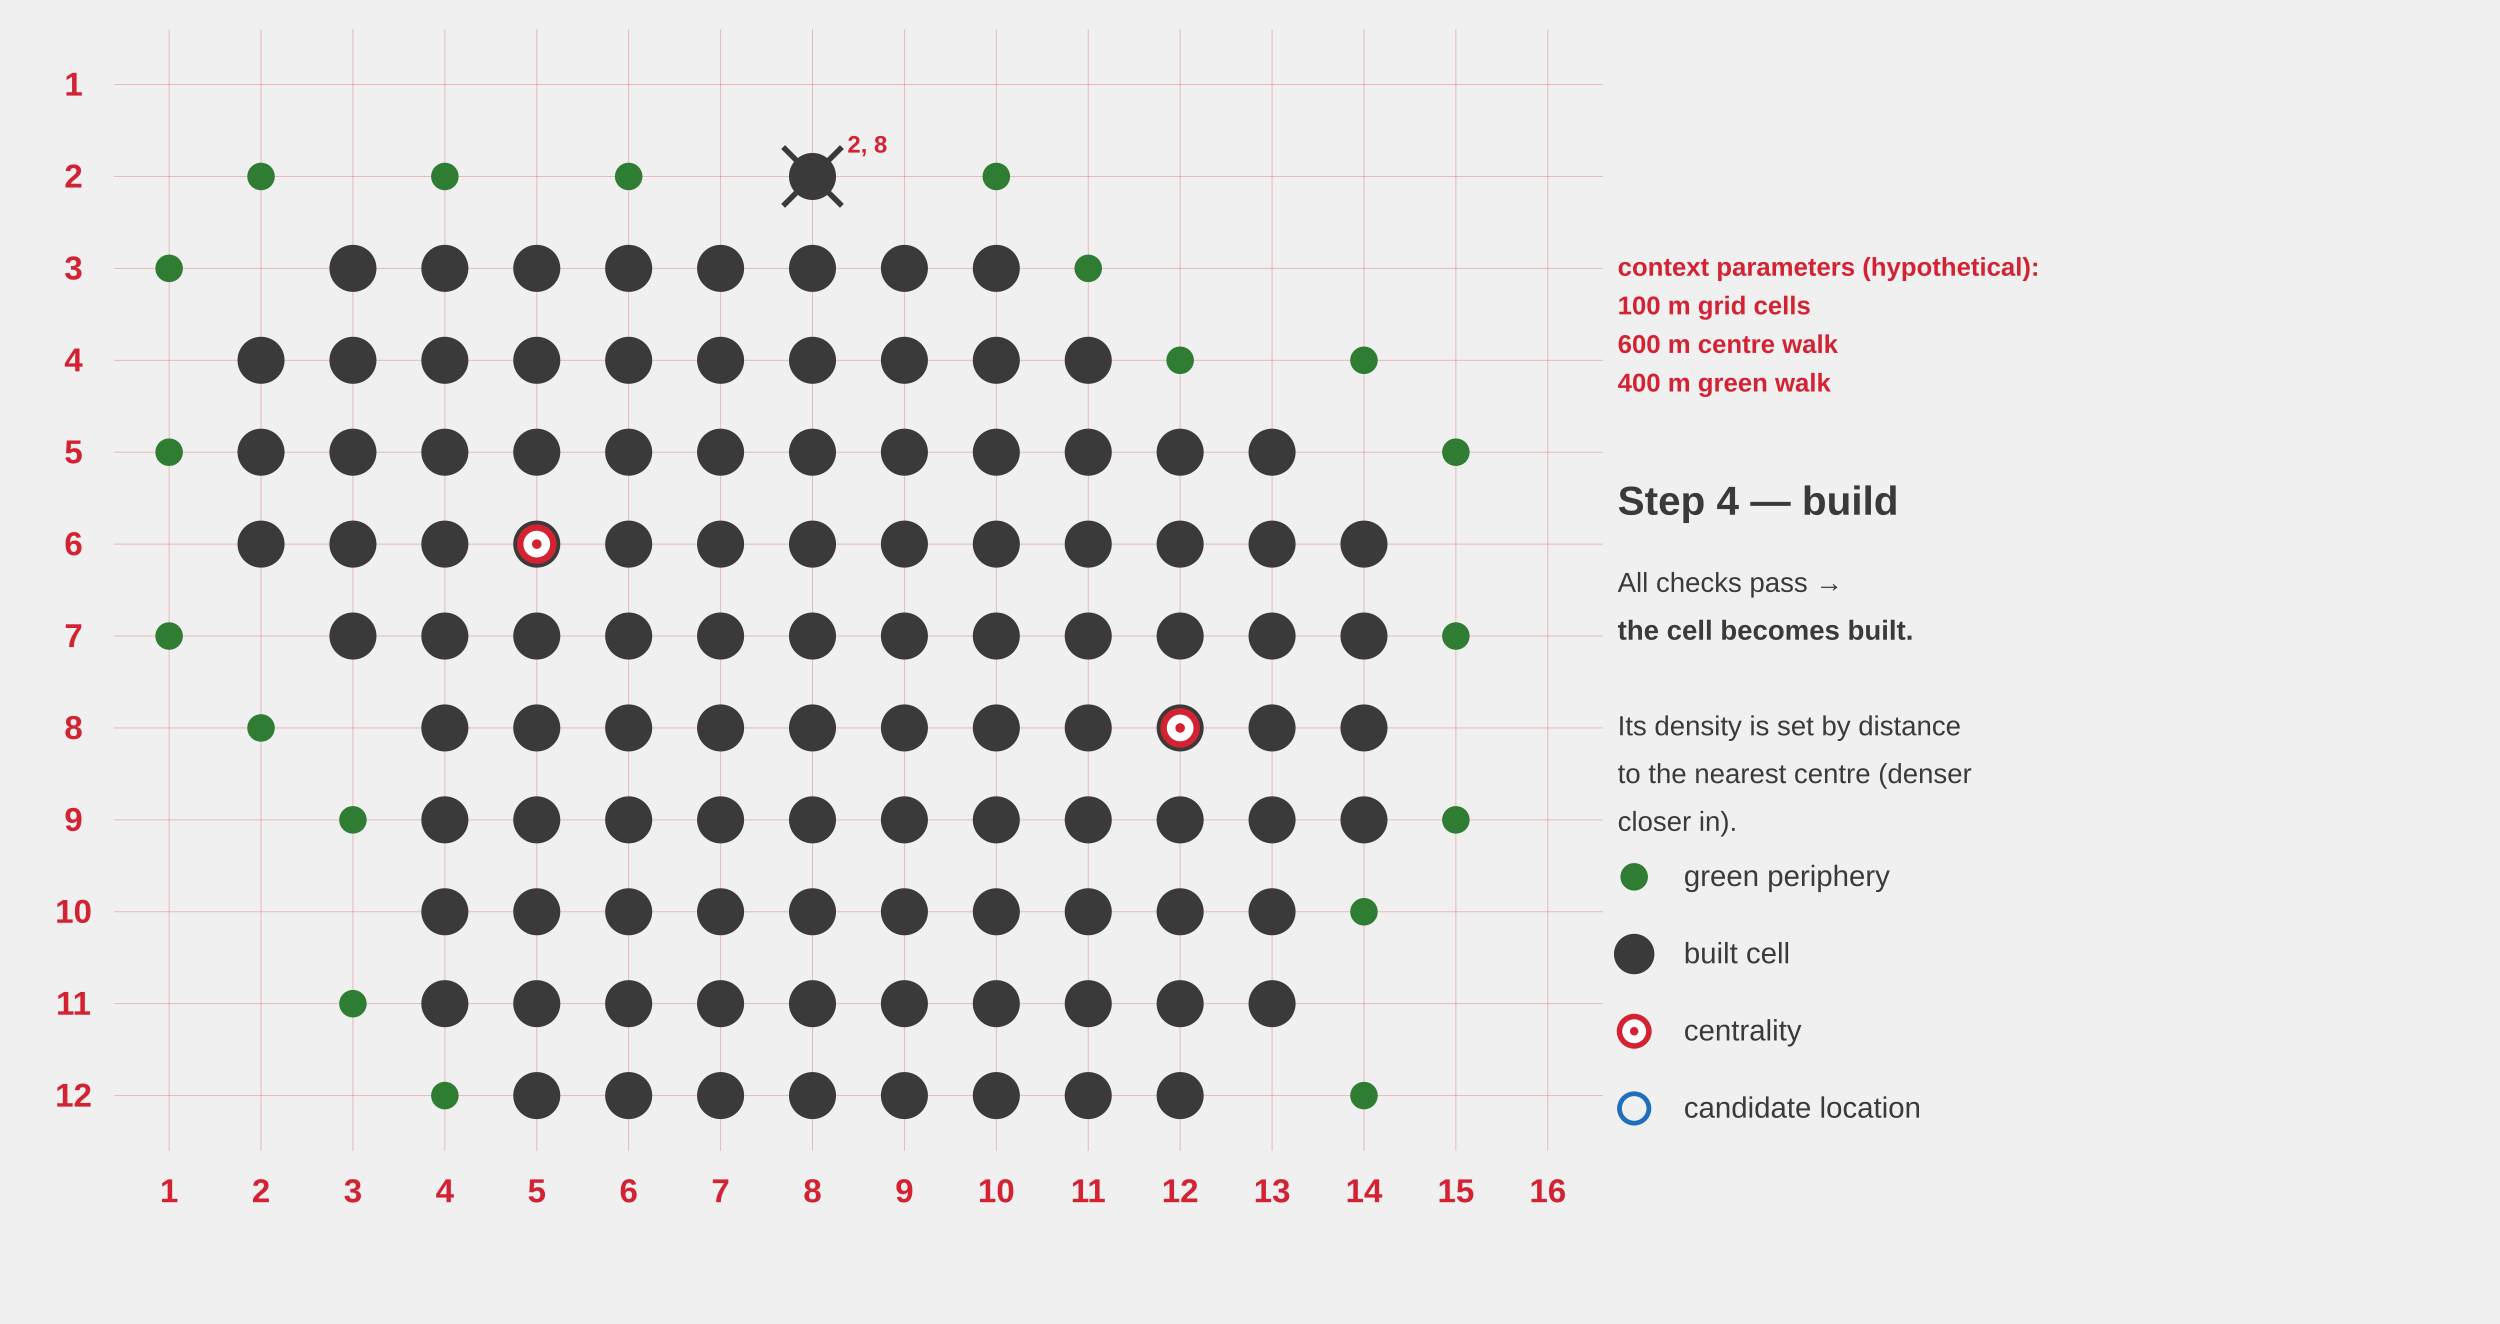
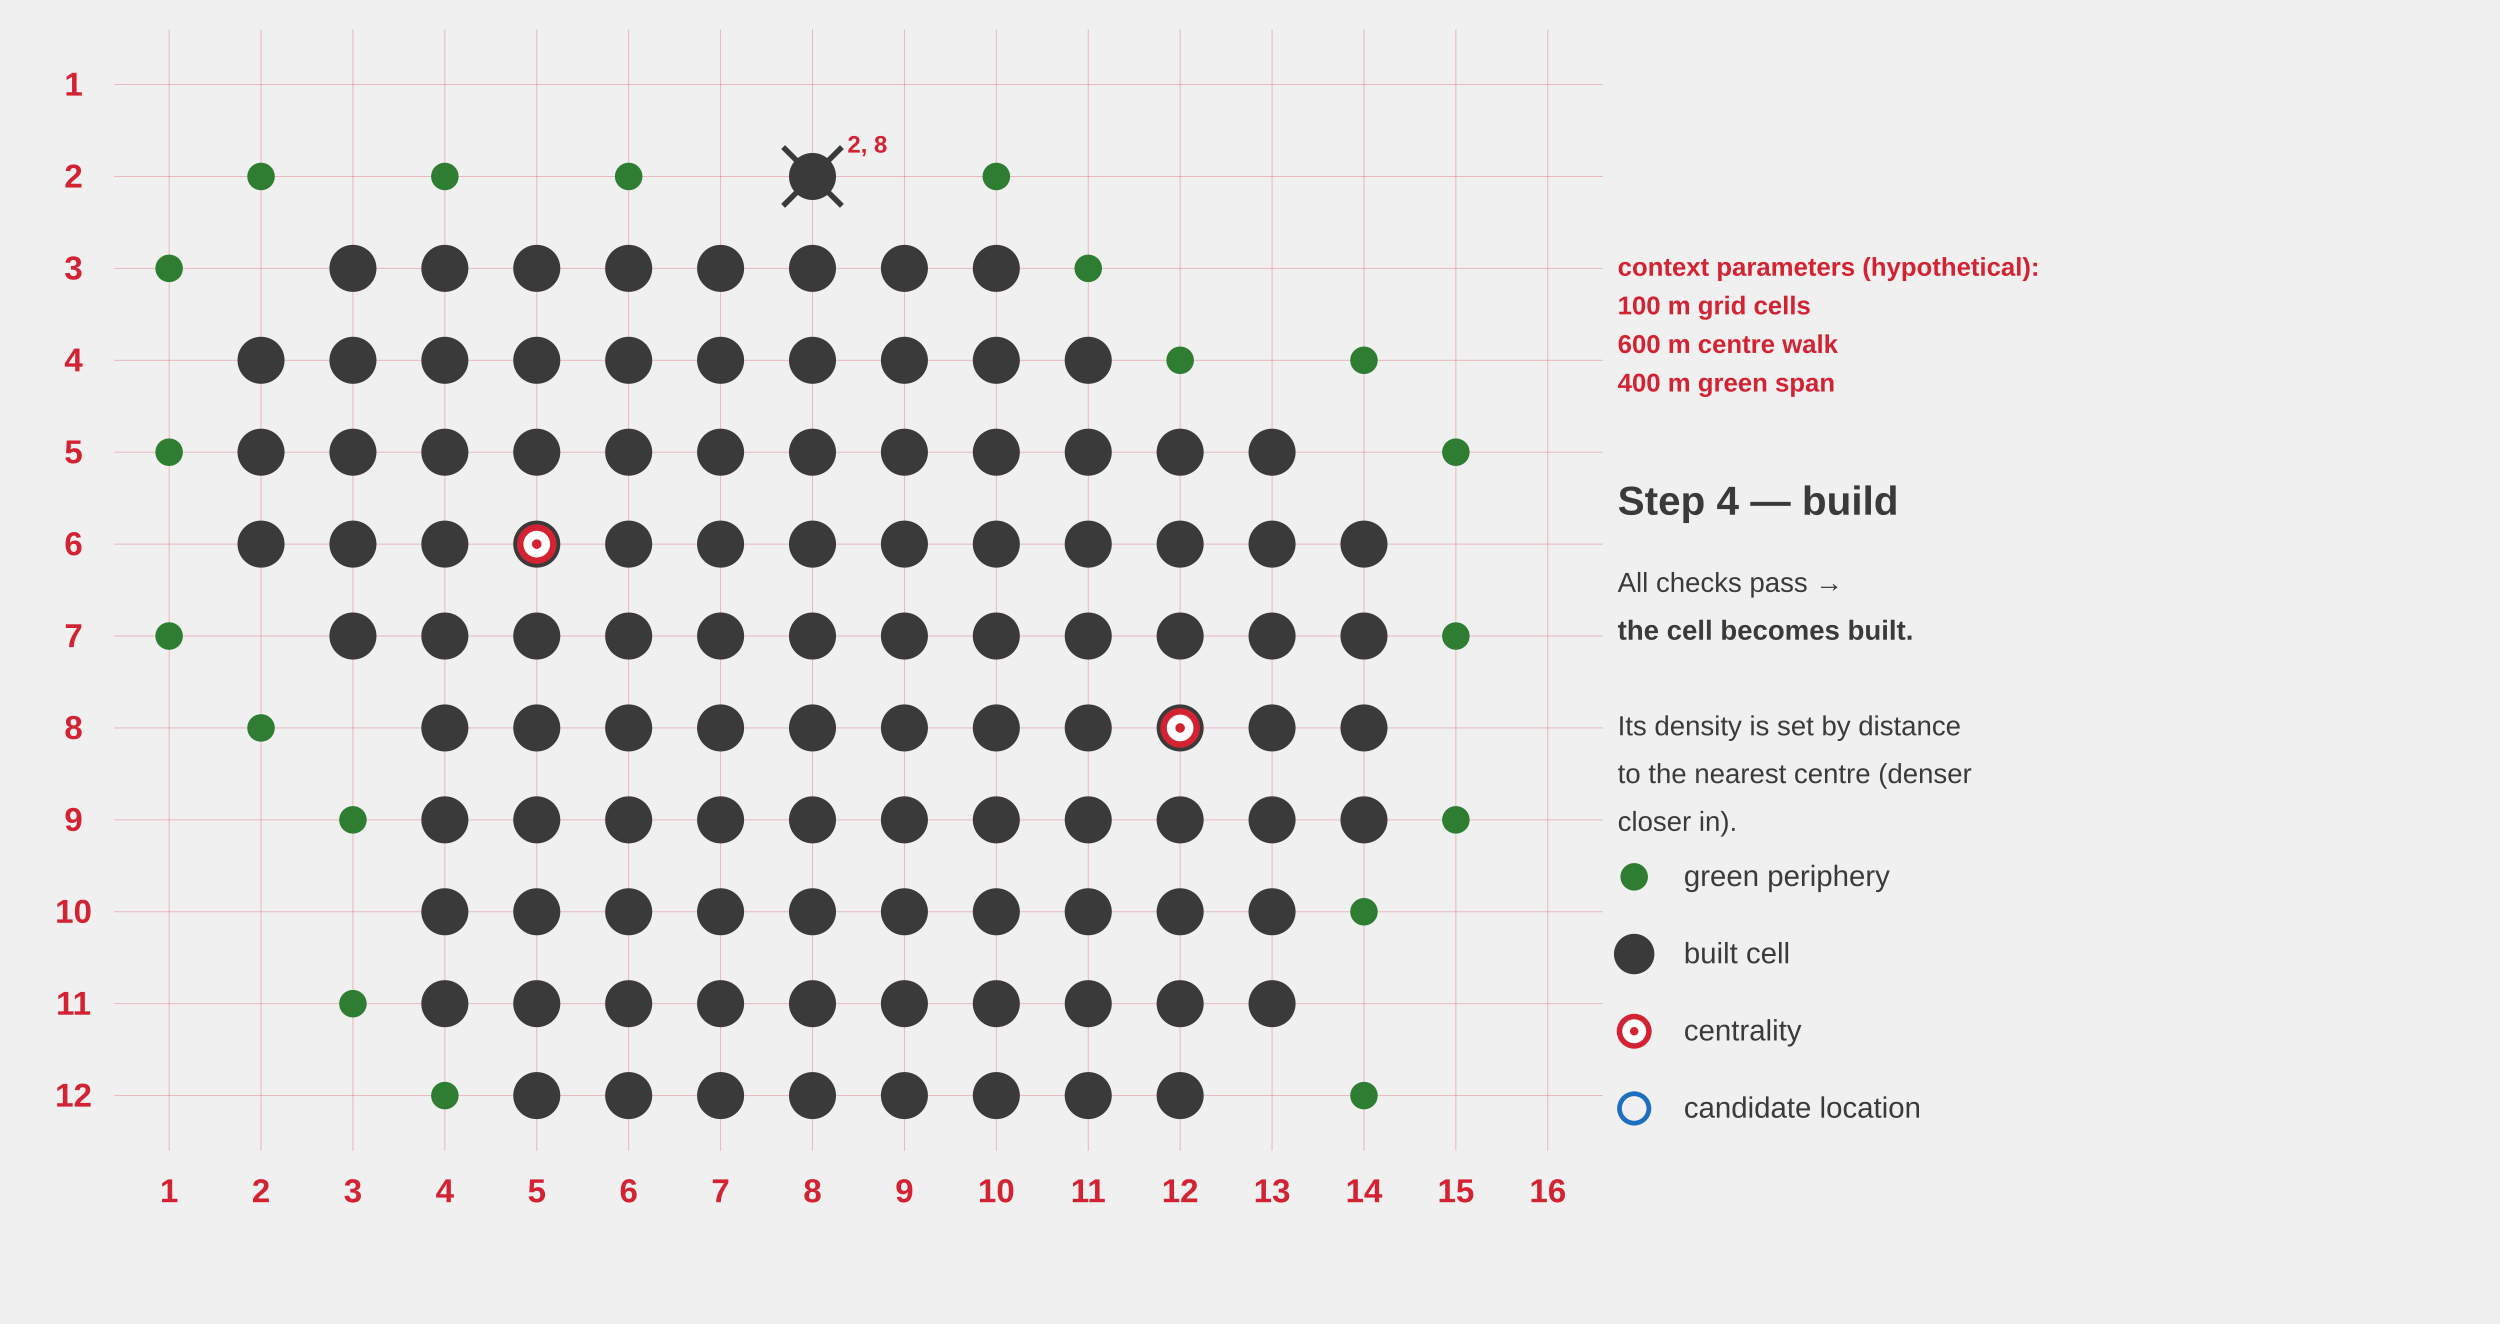
<svg xmlns="http://www.w3.org/2000/svg" viewBox="0 0 1360 720" font-family="Arial, sans-serif">
  <line x1="92.0" y1="16.0" x2="92.0" y2="626.0" stroke="#D32333" stroke-width="0.5" opacity="0.3" />
  <line x1="142.0" y1="16.0" x2="142.0" y2="626.0" stroke="#D32333" stroke-width="0.5" opacity="0.3" />
  <line x1="192.0" y1="16.0" x2="192.0" y2="626.0" stroke="#D32333" stroke-width="0.5" opacity="0.3" />
  <line x1="242.0" y1="16.0" x2="242.0" y2="626.0" stroke="#D32333" stroke-width="0.5" opacity="0.3" />
  <line x1="292.0" y1="16.0" x2="292.0" y2="626.0" stroke="#D32333" stroke-width="0.5" opacity="0.3" />
  <line x1="342.0" y1="16.0" x2="342.0" y2="626.0" stroke="#D32333" stroke-width="0.5" opacity="0.3" />
  <line x1="392.0" y1="16.0" x2="392.0" y2="626.0" stroke="#D32333" stroke-width="0.5" opacity="0.3" />
  <line x1="442.0" y1="16.0" x2="442.0" y2="626.0" stroke="#D32333" stroke-width="0.5" opacity="0.3" />
  <line x1="492.0" y1="16.0" x2="492.0" y2="626.0" stroke="#D32333" stroke-width="0.5" opacity="0.3" />
  <line x1="542.0" y1="16.0" x2="542.0" y2="626.0" stroke="#D32333" stroke-width="0.5" opacity="0.3" />
  <line x1="592.0" y1="16.0" x2="592.0" y2="626.0" stroke="#D32333" stroke-width="0.5" opacity="0.3" />
  <line x1="642.0" y1="16.0" x2="642.0" y2="626.0" stroke="#D32333" stroke-width="0.5" opacity="0.3" />
  <line x1="692.0" y1="16.0" x2="692.0" y2="626.0" stroke="#D32333" stroke-width="0.5" opacity="0.3" />
  <line x1="742.0" y1="16.0" x2="742.0" y2="626.0" stroke="#D32333" stroke-width="0.5" opacity="0.3" />
  <line x1="792.0" y1="16.0" x2="792.0" y2="626.0" stroke="#D32333" stroke-width="0.5" opacity="0.3" />
  <line x1="842.0" y1="16.0" x2="842.0" y2="626.0" stroke="#D32333" stroke-width="0.5" opacity="0.3" />
  <line x1="62.0" y1="46.0" x2="872.0" y2="46.0" stroke="#D32333" stroke-width="0.5" opacity="0.3" />
  <line x1="62.0" y1="96.0" x2="872.0" y2="96.0" stroke="#D32333" stroke-width="0.5" opacity="0.3" />
  <line x1="62.0" y1="146.0" x2="872.0" y2="146.0" stroke="#D32333" stroke-width="0.5" opacity="0.3" />
  <line x1="62.0" y1="196.0" x2="872.0" y2="196.0" stroke="#D32333" stroke-width="0.5" opacity="0.3" />
  <line x1="62.0" y1="246.0" x2="872.0" y2="246.0" stroke="#D32333" stroke-width="0.5" opacity="0.3" />
  <line x1="62.0" y1="296.0" x2="872.0" y2="296.0" stroke="#D32333" stroke-width="0.5" opacity="0.3" />
  <line x1="62.0" y1="346.0" x2="872.0" y2="346.0" stroke="#D32333" stroke-width="0.5" opacity="0.3" />
  <line x1="62.0" y1="396.0" x2="872.0" y2="396.0" stroke="#D32333" stroke-width="0.5" opacity="0.3" />
  <line x1="62.0" y1="446.0" x2="872.0" y2="446.0" stroke="#D32333" stroke-width="0.5" opacity="0.3" />
  <line x1="62.0" y1="496.0" x2="872.0" y2="496.0" stroke="#D32333" stroke-width="0.5" opacity="0.3" />
  <line x1="62.0" y1="546.0" x2="872.0" y2="546.0" stroke="#D32333" stroke-width="0.5" opacity="0.3" />
  <line x1="62.0" y1="596.0" x2="872.0" y2="596.0" stroke="#D32333" stroke-width="0.5" opacity="0.3" />
  <text x="92.0" y="654.0" fill="#D32333" font-weight="800" font-size="18" text-anchor="middle">1</text>
  <text x="142.0" y="654.0" fill="#D32333" font-weight="800" font-size="18" text-anchor="middle">2</text>
  <text x="192.0" y="654.0" fill="#D32333" font-weight="800" font-size="18" text-anchor="middle">3</text>
  <text x="242.0" y="654.0" fill="#D32333" font-weight="800" font-size="18" text-anchor="middle">4</text>
  <text x="292.0" y="654.0" fill="#D32333" font-weight="800" font-size="18" text-anchor="middle">5</text>
  <text x="342.0" y="654.0" fill="#D32333" font-weight="800" font-size="18" text-anchor="middle">6</text>
  <text x="392.0" y="654.0" fill="#D32333" font-weight="800" font-size="18" text-anchor="middle">7</text>
  <text x="442.0" y="654.0" fill="#D32333" font-weight="800" font-size="18" text-anchor="middle">8</text>
  <text x="492.0" y="654.0" fill="#D32333" font-weight="800" font-size="18" text-anchor="middle">9</text>
  <text x="542.0" y="654.0" fill="#D32333" font-weight="800" font-size="18" text-anchor="middle">10</text>
  <text x="592.0" y="654.0" fill="#D32333" font-weight="800" font-size="18" text-anchor="middle">11</text>
  <text x="642.0" y="654.0" fill="#D32333" font-weight="800" font-size="18" text-anchor="middle">12</text>
  <text x="692.0" y="654.0" fill="#D32333" font-weight="800" font-size="18" text-anchor="middle">13</text>
  <text x="742.0" y="654.0" fill="#D32333" font-weight="800" font-size="18" text-anchor="middle">14</text>
  <text x="792.0" y="654.0" fill="#D32333" font-weight="800" font-size="18" text-anchor="middle">15</text>
  <text x="842.0" y="654.0" fill="#D32333" font-weight="800" font-size="18" text-anchor="middle">16</text>
  <text x="40.0" y="52.0" fill="#D32333" font-weight="800" font-size="18" text-anchor="middle">1</text>
  <text x="40.0" y="102.0" fill="#D32333" font-weight="800" font-size="18" text-anchor="middle">2</text>
  <text x="40.0" y="152.0" fill="#D32333" font-weight="800" font-size="18" text-anchor="middle">3</text>
  <text x="40.0" y="202.0" fill="#D32333" font-weight="800" font-size="18" text-anchor="middle">4</text>
  <text x="40.0" y="252.0" fill="#D32333" font-weight="800" font-size="18" text-anchor="middle">5</text>
  <text x="40.0" y="302.0" fill="#D32333" font-weight="800" font-size="18" text-anchor="middle">6</text>
  <text x="40.0" y="352.0" fill="#D32333" font-weight="800" font-size="18" text-anchor="middle">7</text>
  <text x="40.0" y="402.0" fill="#D32333" font-weight="800" font-size="18" text-anchor="middle">8</text>
  <text x="40.0" y="452.0" fill="#D32333" font-weight="800" font-size="18" text-anchor="middle">9</text>
  <text x="40.0" y="502.0" fill="#D32333" font-weight="800" font-size="18" text-anchor="middle">10</text>
  <text x="40.0" y="552.0" fill="#D32333" font-weight="800" font-size="18" text-anchor="middle">11</text>
  <text x="40.0" y="602.0" fill="#D32333" font-weight="800" font-size="18" text-anchor="middle">12</text>
  <circle cx="142.0" cy="96.0" r="7.5" fill="#2f7d33" />
  <circle cx="242.0" cy="96.0" r="7.5" fill="#2f7d33" />
  <circle cx="342.0" cy="96.0" r="7.5" fill="#2f7d33" />
  <circle cx="442.0" cy="96.0" r="12.8" fill="#3a3a3a" />
  <circle cx="542.0" cy="96.0" r="7.5" fill="#2f7d33" />
  <circle cx="92.0" cy="146.0" r="7.5" fill="#2f7d33" />
  <circle cx="192.0" cy="146.0" r="12.8" fill="#3a3a3a" />
  <circle cx="242.0" cy="146.0" r="12.8" fill="#3a3a3a" />
  <circle cx="292.0" cy="146.0" r="12.8" fill="#3a3a3a" />
  <circle cx="342.0" cy="146.0" r="12.8" fill="#3a3a3a" />
  <circle cx="392.0" cy="146.0" r="12.8" fill="#3a3a3a" />
  <circle cx="442.0" cy="146.0" r="12.8" fill="#3a3a3a" />
  <circle cx="492.0" cy="146.0" r="12.8" fill="#3a3a3a" />
  <circle cx="542.0" cy="146.0" r="12.8" fill="#3a3a3a" />
  <circle cx="592.0" cy="146.0" r="7.5" fill="#2f7d33" />
  <circle cx="142.0" cy="196.0" r="12.8" fill="#3a3a3a" />
  <circle cx="192.0" cy="196.0" r="12.8" fill="#3a3a3a" />
  <circle cx="242.0" cy="196.0" r="12.8" fill="#3a3a3a" />
  <circle cx="292.0" cy="196.0" r="12.8" fill="#3a3a3a" />
  <circle cx="342.0" cy="196.0" r="12.8" fill="#3a3a3a" />
  <circle cx="392.0" cy="196.0" r="12.8" fill="#3a3a3a" />
  <circle cx="442.0" cy="196.0" r="12.8" fill="#3a3a3a" />
  <circle cx="492.0" cy="196.0" r="12.8" fill="#3a3a3a" />
  <circle cx="542.0" cy="196.0" r="12.8" fill="#3a3a3a" />
  <circle cx="592.0" cy="196.0" r="12.8" fill="#3a3a3a" />
  <circle cx="642.0" cy="196.0" r="7.5" fill="#2f7d33" />
  <circle cx="742.0" cy="196.0" r="7.5" fill="#2f7d33" />
  <circle cx="92.0" cy="246.0" r="7.5" fill="#2f7d33" />
  <circle cx="142.0" cy="246.0" r="12.8" fill="#3a3a3a" />
  <circle cx="192.0" cy="246.0" r="12.8" fill="#3a3a3a" />
  <circle cx="242.0" cy="246.0" r="12.8" fill="#3a3a3a" />
  <circle cx="292.0" cy="246.0" r="12.8" fill="#3a3a3a" />
  <circle cx="342.0" cy="246.0" r="12.8" fill="#3a3a3a" />
  <circle cx="392.0" cy="246.0" r="12.8" fill="#3a3a3a" />
  <circle cx="442.0" cy="246.0" r="12.8" fill="#3a3a3a" />
  <circle cx="492.0" cy="246.0" r="12.8" fill="#3a3a3a" />
  <circle cx="542.0" cy="246.0" r="12.8" fill="#3a3a3a" />
  <circle cx="592.0" cy="246.0" r="12.8" fill="#3a3a3a" />
  <circle cx="642.0" cy="246.0" r="12.8" fill="#3a3a3a" />
  <circle cx="692.0" cy="246.0" r="12.8" fill="#3a3a3a" />
  <circle cx="792.0" cy="246.0" r="7.5" fill="#2f7d33" />
  <circle cx="142.0" cy="296.0" r="12.8" fill="#3a3a3a" />
  <circle cx="192.0" cy="296.0" r="12.8" fill="#3a3a3a" />
  <circle cx="242.0" cy="296.0" r="12.8" fill="#3a3a3a" />
  <circle cx="292.0" cy="296.0" r="12.8" fill="#3a3a3a" />
  <circle cx="342.0" cy="296.0" r="12.8" fill="#3a3a3a" />
  <circle cx="392.0" cy="296.0" r="12.8" fill="#3a3a3a" />
  <circle cx="442.0" cy="296.0" r="12.8" fill="#3a3a3a" />
  <circle cx="492.0" cy="296.0" r="12.8" fill="#3a3a3a" />
  <circle cx="542.0" cy="296.0" r="12.8" fill="#3a3a3a" />
  <circle cx="592.0" cy="296.0" r="12.8" fill="#3a3a3a" />
  <circle cx="642.0" cy="296.0" r="12.8" fill="#3a3a3a" />
  <circle cx="692.0" cy="296.0" r="12.8" fill="#3a3a3a" />
  <circle cx="742.0" cy="296.0" r="12.8" fill="#3a3a3a" />
  <circle cx="92.0" cy="346.0" r="7.5" fill="#2f7d33" />
  <circle cx="192.0" cy="346.0" r="12.8" fill="#3a3a3a" />
  <circle cx="242.0" cy="346.0" r="12.8" fill="#3a3a3a" />
  <circle cx="292.0" cy="346.0" r="12.8" fill="#3a3a3a" />
  <circle cx="342.0" cy="346.0" r="12.8" fill="#3a3a3a" />
  <circle cx="392.0" cy="346.0" r="12.8" fill="#3a3a3a" />
  <circle cx="442.0" cy="346.0" r="12.8" fill="#3a3a3a" />
  <circle cx="492.0" cy="346.0" r="12.8" fill="#3a3a3a" />
  <circle cx="542.0" cy="346.0" r="12.8" fill="#3a3a3a" />
  <circle cx="592.0" cy="346.0" r="12.8" fill="#3a3a3a" />
  <circle cx="642.0" cy="346.0" r="12.8" fill="#3a3a3a" />
  <circle cx="692.0" cy="346.0" r="12.8" fill="#3a3a3a" />
  <circle cx="742.0" cy="346.0" r="12.8" fill="#3a3a3a" />
  <circle cx="792.0" cy="346.0" r="7.5" fill="#2f7d33" />
  <circle cx="142.0" cy="396.0" r="7.5" fill="#2f7d33" />
  <circle cx="242.0" cy="396.0" r="12.8" fill="#3a3a3a" />
  <circle cx="292.0" cy="396.0" r="12.8" fill="#3a3a3a" />
  <circle cx="342.0" cy="396.0" r="12.8" fill="#3a3a3a" />
  <circle cx="392.0" cy="396.0" r="12.8" fill="#3a3a3a" />
  <circle cx="442.0" cy="396.0" r="12.8" fill="#3a3a3a" />
  <circle cx="492.0" cy="396.0" r="12.8" fill="#3a3a3a" />
  <circle cx="542.0" cy="396.0" r="12.8" fill="#3a3a3a" />
  <circle cx="592.0" cy="396.0" r="12.8" fill="#3a3a3a" />
  <circle cx="642.0" cy="396.0" r="12.8" fill="#3a3a3a" />
  <circle cx="692.0" cy="396.0" r="12.8" fill="#3a3a3a" />
  <circle cx="742.0" cy="396.0" r="12.8" fill="#3a3a3a" />
  <circle cx="192.0" cy="446.0" r="7.5" fill="#2f7d33" />
  <circle cx="242.0" cy="446.0" r="12.8" fill="#3a3a3a" />
  <circle cx="292.0" cy="446.0" r="12.8" fill="#3a3a3a" />
  <circle cx="342.0" cy="446.0" r="12.8" fill="#3a3a3a" />
  <circle cx="392.0" cy="446.0" r="12.8" fill="#3a3a3a" />
  <circle cx="442.0" cy="446.0" r="12.8" fill="#3a3a3a" />
  <circle cx="492.0" cy="446.0" r="12.8" fill="#3a3a3a" />
  <circle cx="542.0" cy="446.0" r="12.8" fill="#3a3a3a" />
  <circle cx="592.0" cy="446.0" r="12.8" fill="#3a3a3a" />
  <circle cx="642.0" cy="446.0" r="12.8" fill="#3a3a3a" />
  <circle cx="692.0" cy="446.0" r="12.8" fill="#3a3a3a" />
  <circle cx="742.0" cy="446.0" r="12.8" fill="#3a3a3a" />
  <circle cx="792.0" cy="446.0" r="7.5" fill="#2f7d33" />
  <circle cx="242.0" cy="496.0" r="12.8" fill="#3a3a3a" />
  <circle cx="292.0" cy="496.0" r="12.8" fill="#3a3a3a" />
  <circle cx="342.0" cy="496.0" r="12.8" fill="#3a3a3a" />
  <circle cx="392.0" cy="496.0" r="12.8" fill="#3a3a3a" />
  <circle cx="442.0" cy="496.0" r="12.8" fill="#3a3a3a" />
  <circle cx="492.0" cy="496.0" r="12.8" fill="#3a3a3a" />
  <circle cx="542.0" cy="496.0" r="12.8" fill="#3a3a3a" />
  <circle cx="592.0" cy="496.0" r="12.8" fill="#3a3a3a" />
  <circle cx="642.0" cy="496.0" r="12.8" fill="#3a3a3a" />
  <circle cx="692.0" cy="496.0" r="12.8" fill="#3a3a3a" />
  <circle cx="742.0" cy="496.0" r="7.5" fill="#2f7d33" />
  <circle cx="192.0" cy="546.0" r="7.5" fill="#2f7d33" />
  <circle cx="242.0" cy="546.0" r="12.8" fill="#3a3a3a" />
  <circle cx="292.0" cy="546.0" r="12.8" fill="#3a3a3a" />
  <circle cx="342.0" cy="546.0" r="12.8" fill="#3a3a3a" />
  <circle cx="392.0" cy="546.0" r="12.8" fill="#3a3a3a" />
  <circle cx="442.0" cy="546.0" r="12.8" fill="#3a3a3a" />
  <circle cx="492.0" cy="546.0" r="12.8" fill="#3a3a3a" />
  <circle cx="542.0" cy="546.0" r="12.8" fill="#3a3a3a" />
  <circle cx="592.0" cy="546.0" r="12.8" fill="#3a3a3a" />
  <circle cx="642.0" cy="546.0" r="12.8" fill="#3a3a3a" />
  <circle cx="692.0" cy="546.0" r="12.8" fill="#3a3a3a" />
  <circle cx="242.0" cy="596.0" r="7.5" fill="#2f7d33" />
  <circle cx="292.0" cy="596.0" r="12.8" fill="#3a3a3a" />
  <circle cx="342.0" cy="596.0" r="12.8" fill="#3a3a3a" />
  <circle cx="392.0" cy="596.0" r="12.8" fill="#3a3a3a" />
  <circle cx="442.0" cy="596.0" r="12.8" fill="#3a3a3a" />
  <circle cx="492.0" cy="596.0" r="12.8" fill="#3a3a3a" />
  <circle cx="542.0" cy="596.0" r="12.8" fill="#3a3a3a" />
  <circle cx="592.0" cy="596.0" r="12.8" fill="#3a3a3a" />
  <circle cx="642.0" cy="596.0" r="12.8" fill="#3a3a3a" />
  <circle cx="742.0" cy="596.0" r="7.5" fill="#2f7d33" />
  <circle cx="292.0" cy="296.0" r="9" fill="white" stroke="#D32333" stroke-width="3.5" />
  <circle cx="292.0" cy="296.0" r="2.6" fill="#D32333" />
  <circle cx="642.0" cy="396.0" r="9" fill="white" stroke="#D32333" stroke-width="3.5" />
  <circle cx="642.0" cy="396.0" r="2.6" fill="#D32333" />
  <circle cx="442.0" cy="96.0" r="9.5" fill="none" stroke="#3a3a3a" stroke-width="3" />
  <line x1="435.0" y1="89.0" x2="426.0" y2="80.0" stroke="#3a3a3a" stroke-width="3" />
  <line x1="449.0" y1="89.0" x2="458.0" y2="80.0" stroke="#3a3a3a" stroke-width="3" />
  <line x1="449.0" y1="103.0" x2="458.0" y2="112.0" stroke="#3a3a3a" stroke-width="3" />
  <line x1="435.0" y1="103.0" x2="426.0" y2="112.0" stroke="#3a3a3a" stroke-width="3" />
  <text x="461.0" y="83.0" fill="#D32333" font-weight="700" font-size="13">2, 8</text>
  <text x="880" y="150" fill="#D32333" font-weight="700" font-size="14">context parameters (hypothetical):</text>
  <text x="880" y="171" fill="#D32333" font-weight="700" font-size="14">100 m grid cells</text>
  <text x="880" y="192" fill="#D32333" font-weight="700" font-size="14">600 m centre walk</text>
-   <text x="880" y="213" fill="#D32333" font-weight="700" font-size="14">400 m green walk</text>
+   <text x="880" y="213" fill="#D32333" font-weight="700" font-size="14">400 m green span</text>
  <text x="880" y="280" fill="#3a3a3a" font-weight="700" font-size="22">Step 4 — build</text>
  <text x="880" y="322" fill="#3a3a3a" font-weight="400" font-size="15">All checks pass →</text>
  <text x="880" y="348" fill="#3a3a3a" font-weight="700" font-size="15">the cell becomes built.</text>
  <text x="880" y="400" fill="#3a3a3a" font-weight="400" font-size="15">Its density is set by distance</text>
  <text x="880" y="426" fill="#3a3a3a" font-weight="400" font-size="15">to the nearest centre (denser</text>
  <text x="880" y="452" fill="#3a3a3a" font-weight="400" font-size="15">closer in).</text>
  <circle cx="889" cy="477" r="7.5" fill="#2f7d33" />
  <text x="916" y="482" fill="#3a3a3a" font-size="16">green periphery</text>
  <circle cx="889" cy="519" r="11" fill="#3a3a3a" />
  <text x="916" y="524" fill="#3a3a3a" font-size="16">built cell</text>
  <circle cx="889" cy="561" r="8" fill="white" stroke="#D32333" stroke-width="3" />
  <circle cx="889" cy="561" r="2.3" fill="#D32333" />
  <text x="916" y="566" fill="#3a3a3a" font-size="16">centrality</text>
  <circle cx="889" cy="603" r="8" fill="none" stroke="#1f6fbf" stroke-width="2.6" />
  <text x="916" y="608" fill="#3a3a3a" font-size="16">candidate location</text>
</svg>
